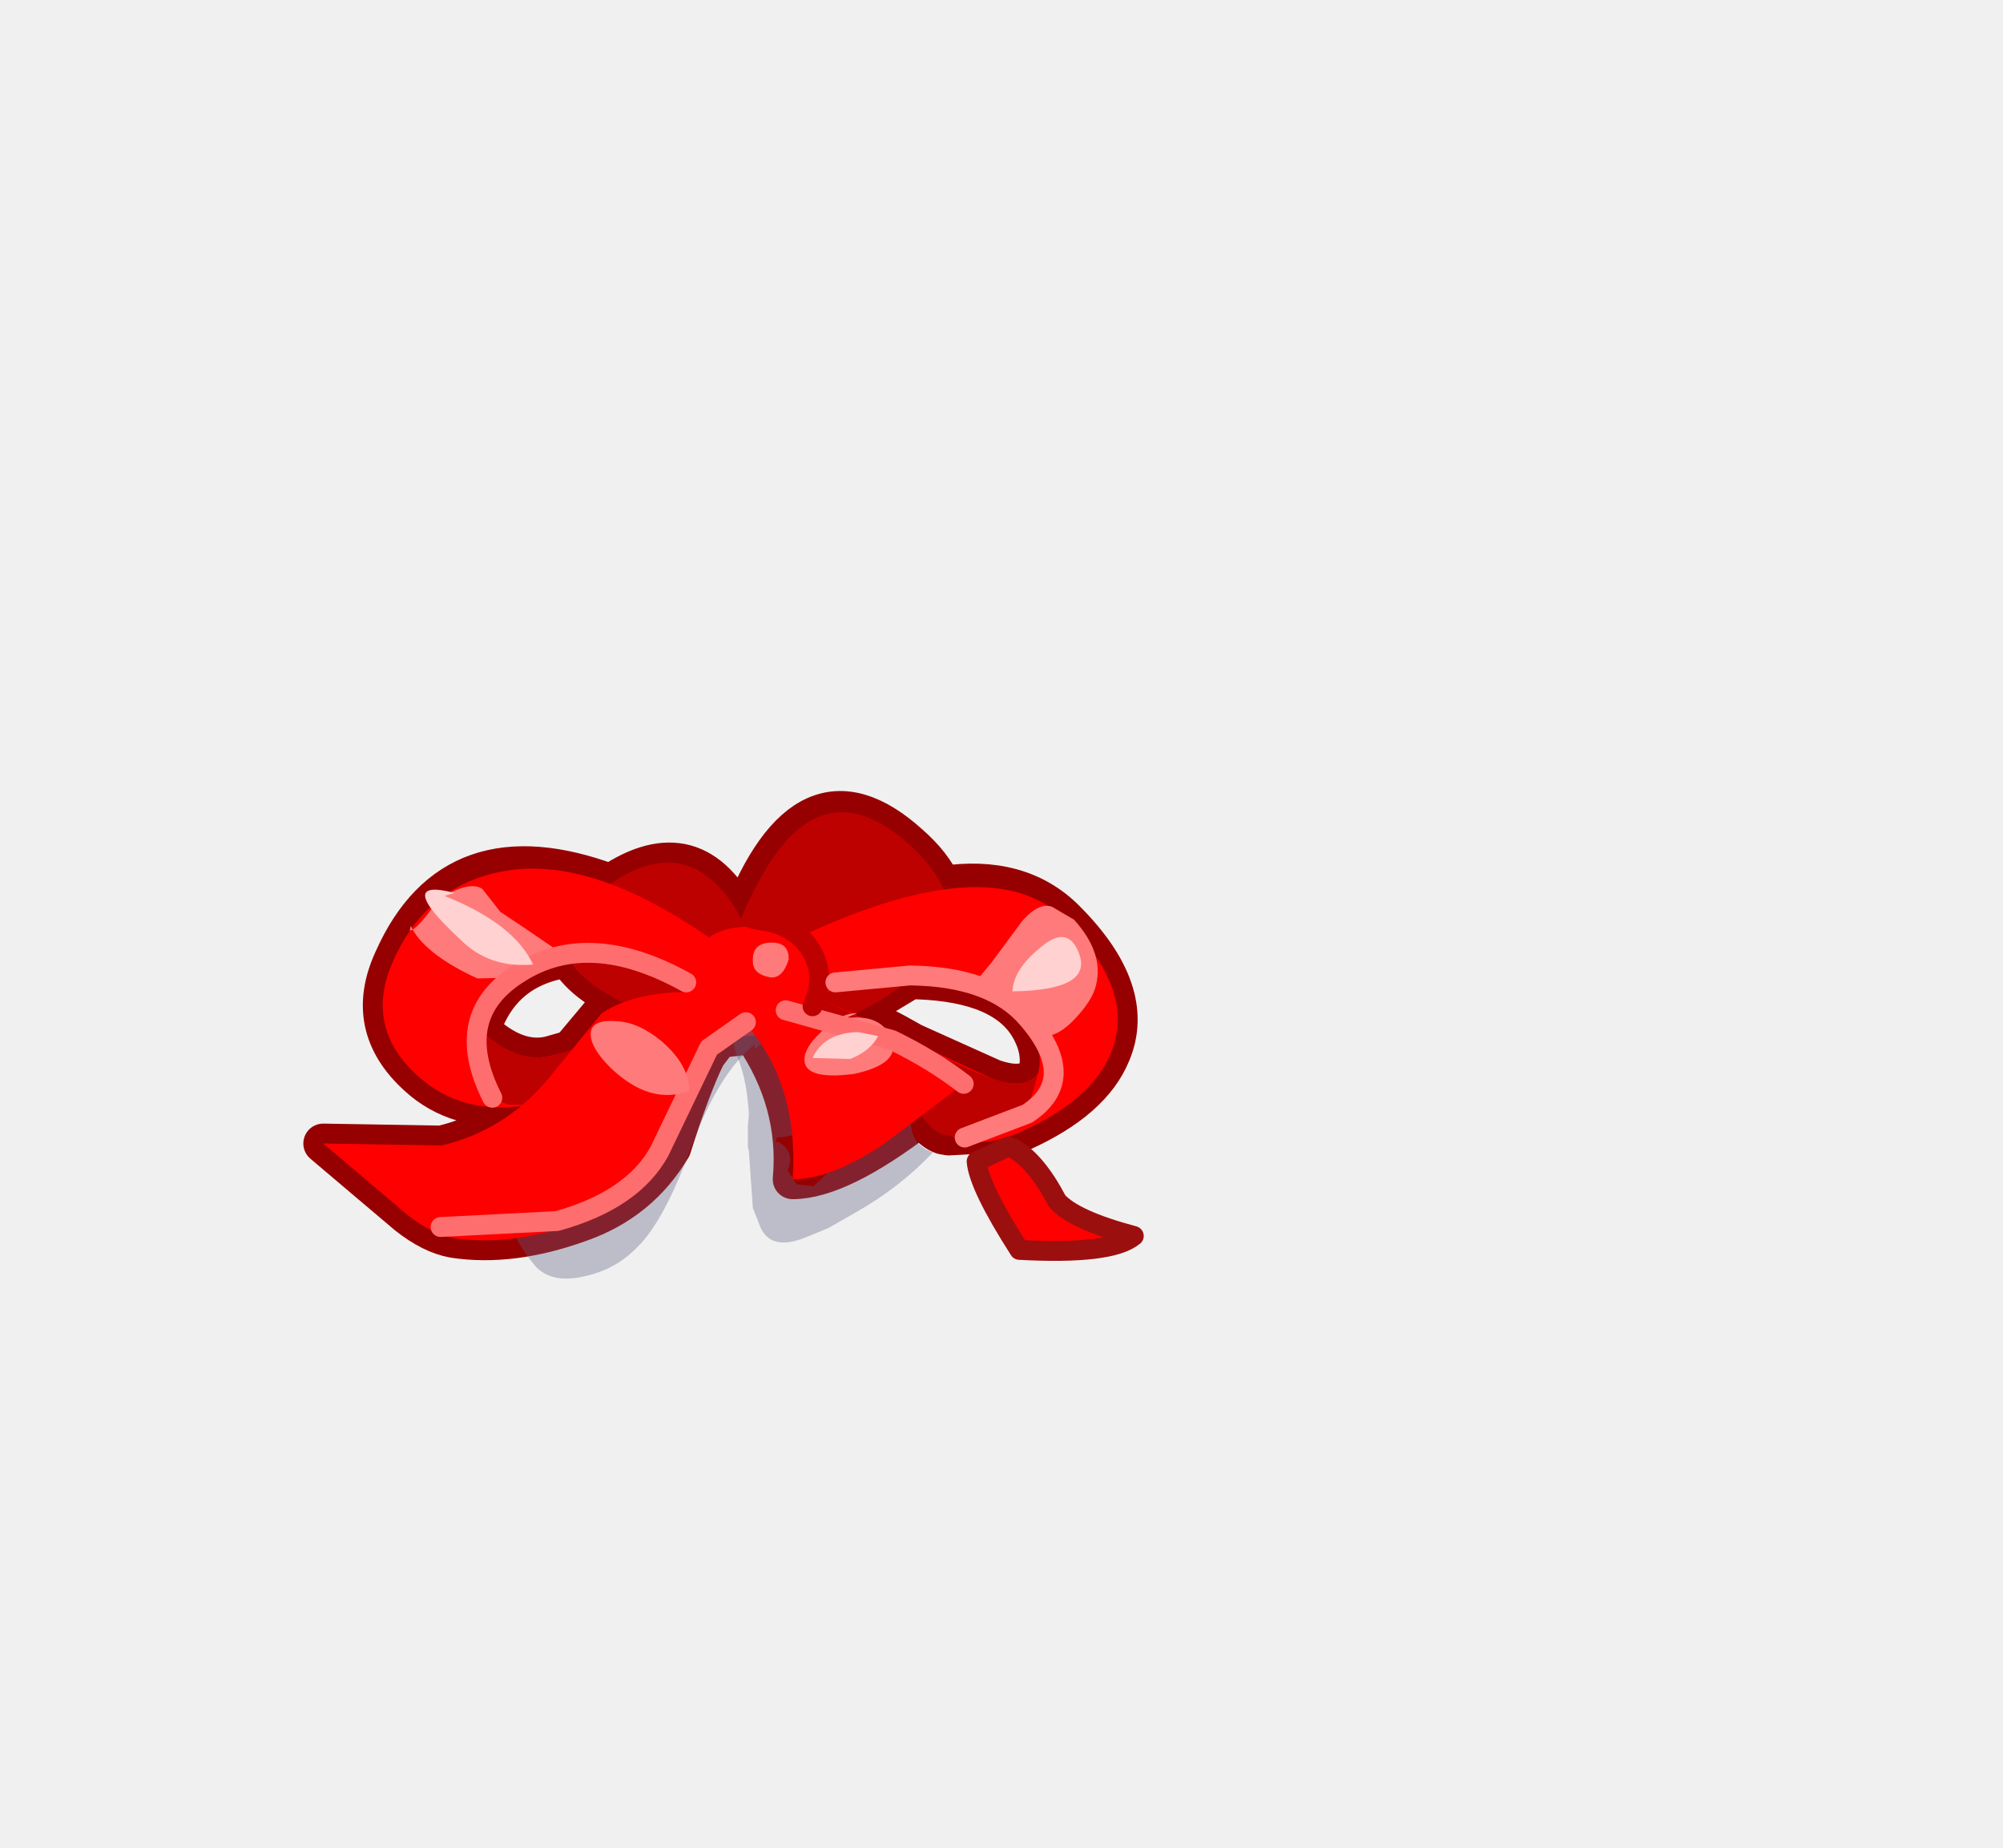
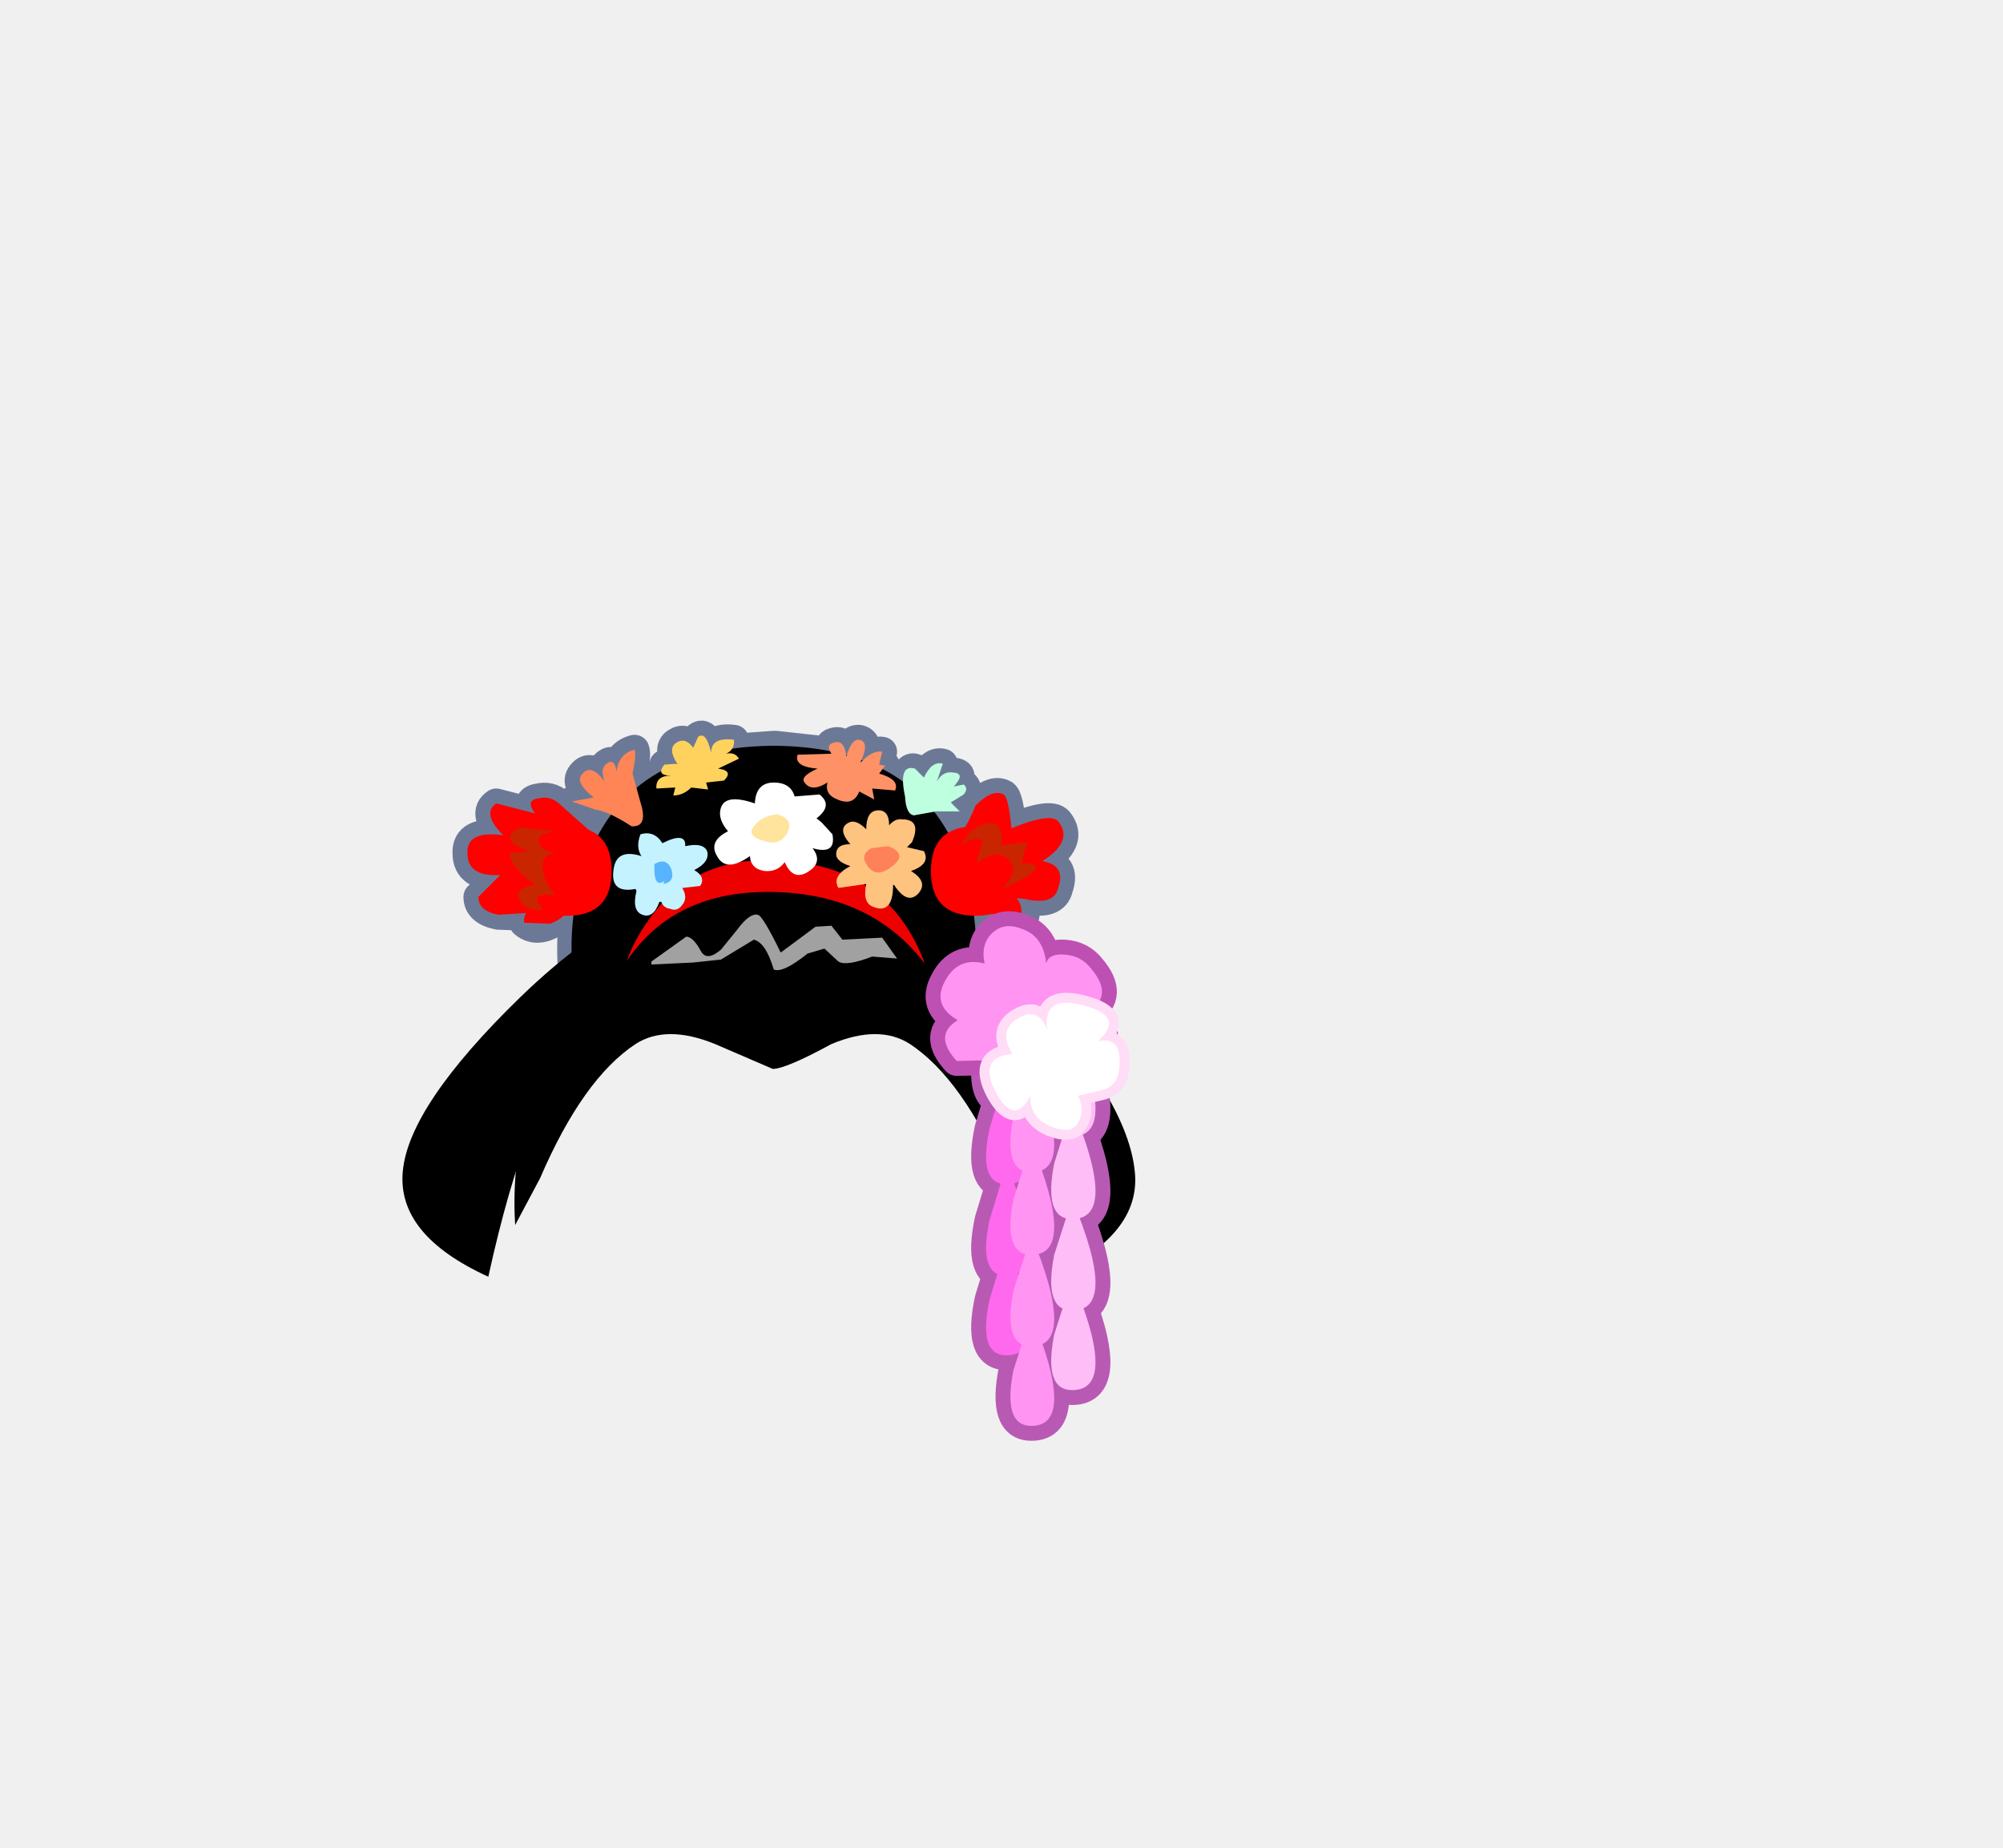
<svg xmlns="http://www.w3.org/2000/svg" xmlns:xlink="http://www.w3.org/1999/xlink" height="92.9" width="100.7">
-   <use height="24.5" transform="translate(15.25 39.8)" width="42.25" xlink:href="#a" />
+   <use height="36.2" transform="translate(20.25 36.25)" width="36.8" xlink:href="#a" />
  <defs>
    <g id="a">
-       <path d="m-8.4 1.2 1.1-.55q-2.15-1.1-2.75-2.25-3.4.45-4.45 3.65 1.8 1.7 3.5 1.3l1.05-.3L-8.4 1.2M7.45-.5H7.1L4.2 1.25l.6.2q.6.2 2.45 1.25l4 1.8q1.7.6 2.3-.3.25-1.1-.4-2.25-1.3-2.3-5.7-2.45m-.4-6.8q1.15 1 1.65 2.1 3.9-.6 6.2 1.7 3.6 3.6 2.3 6.7-.95 2.35-4.5 3.95l-3.65.2-.3-.05q-.45-.15-.9-.7l-.05-.05-.1-.2q-4.15 3.2-6.5 3.2.35-3.9-2-7.3l-1.7.2-.65.85Q-3.9 4.8-4.9 7.95q-1.6 2.7-4.6 3.75-3.45 1.25-6.35.8-1.1-.2-2.3-1.15L-20.1 9.7l-2.3-1.95 5.95.1q2.3-.55 4-2-3.2.35-5.2-1.5-2.75-2.5-1.2-5.85 3-6.75 10.9-3.8Q-3.7-8.15-1.4-3.5 1.85-12 7.05-7.3" fill="red" fill-rule="evenodd" transform="translate(23.4 9.95)" />
-       <path d="M30.45 2.65q-5.2-4.7-8.45 3.8-2.3-4.65-6.55-1.8-7.9-2.95-10.9 3.8Q3 11.8 5.75 14.3q2 1.85 5.2 1.5-1.7 1.45-4 2L1 17.7l2.3 1.95 1.95 1.65q1.2.95 2.3 1.15 2.9.45 6.35-.8 3-1.05 4.6-3.75 1-3.15 1.75-4.65l.65-.85 1.7-.2q2.35 3.4 2 7.3 2.35 0 6.5-3.2l.1.2.05.05q.45.55.9.7l.3.05 3.65-.2q3.55-1.6 4.5-3.95 1.3-3.1-2.3-6.7-2.3-2.3-6.2-1.7-.5-1.1-1.65-2.1m.4 6.8q4.4.15 5.7 2.45.65 1.15.4 2.25-.6.9-2.3.3l-4-1.8Q28.8 11.6 28.2 11.4l-.6-.2 2.9-1.75h.35M15 11.15 13.45 13l-1.05.3q-1.7.4-3.5-1.3 1.05-3.2 4.45-3.65.6 1.15 2.75 2.25l-1.1.55" fill="none" stroke="#960000" stroke-linecap="round" stroke-linejoin="round" stroke-width="2" />
-       <path d="M-8.95-4.55q3.85-3.3 6.4-.65Q-1.3-3.9-.8-1.95l-2.6 4Q-6 1.45-8 .3q-4-2.3-.95-4.85" fill="#bd0000" fill-rule="evenodd" transform="translate(23.4 9.95)" />
-       <path d="M.3 2.8-2.5.3q.65-3.45 2.2-6.1 3.05-5.35 7.35-1.5Q11.4-3.4 6.3.1q-1.6 1.1-3.95 2L.3 2.8" fill="#bd0000" fill-rule="evenodd" transform="translate(23.4 9.95)" />
-       <path d="M7.45-.5 3.4-.1l-.95.5 8.8 4.1q1.7.6 2.3-.3.25-1.1-.4-2.25-1.3-2.3-5.7-2.45M.05-1.9q10.9-5.55 14.85-1.6 3.6 3.6 2.3 6.7-.95 2.35-4.5 3.95-3 1.4-5.05-.95Q5.3 3.6 1.4 2.15l-3.1.25q-2 .3-2.15-.9Q-4 .35-2.45-.65L.05-1.9" fill="red" fill-rule="evenodd" transform="translate(23.4 9.95)" />
-       <path d="M11.25 4.5q1.7.6 2.3-.3l-.5 1.7L12 7.05l-1.4.6-1.85-.35q-.45-.15-.9-.7l-.05-.05-.15-.35-7.1-5.05L2.45.4q7.25 3.55 8.8 4.1" fill="#bd0000" fill-rule="evenodd" transform="translate(23.4 9.95)" />
-       <path d="M-14.5 2.05q1.8 1.7 3.5 1.3 3.05-.7 7.35-3.15-2.6-1.85-5.6-1.85-4.05 0-5.25 3.7m-4.35-3.55q1.65-3.65 5.3-4.4 4.7-1 11.25 3.8Q1.3.6-.65 1.6q-.85.45-2.95.75-2 .3-2.95.9l-2.7 1.35-2.7 1.2q-3.45.6-5.7-1.45-2.75-2.5-1.2-5.85" fill="red" fill-rule="evenodd" transform="translate(23.4 9.95)" />
-       <path d="m-3.65.2-3.2 3.05-2.3 1.7-2.8.85h-1.15l-.8-.35-.7-1.65.1-1.75q1.8 1.7 3.5 1.3 3.05-.7 7.35-3.15" fill="#bd0000" fill-rule="evenodd" transform="translate(23.4 9.95)" />
-       <path d="M-1-3.15q2.8 0 3.05 2.6Q2.35 2-1.1 2.2q-3.45.15-3.1-2.6.4-2.75 3.2-2.75" fill="red" fill-rule="evenodd" transform="translate(23.4 9.95)" />
-       <path d="M.9 1.2q3.5.15 3.7 2.5.1 1.1-1 2.2Q1.95 7.4.4 7.45l-.05.25.1-.05q.9.5.5 1.45l.45.7.85.1 1.6-1.55.4-.05L7.2 6.5l-.05.2q0 1.1 1.1 1.5-1.65 1.75-3.85 3L3 12l-.85.35-.5.2q-1.7.6-2.15-.8L-.8 11-1 8.15l-.05-.25V6.85L-1 6.3v-.05q-.1-1.6-.5-2.65Q-2.6 1.1.9 1.2" fill="#616082" fill-opacity=".353" fill-rule="evenodd" transform="translate(23.4 9.95)" />
-       <path d="M-.7 2.75Q-2.5 4.2-3.85 7.8q-1.4 3.85-2.75 5.15-1.05 1.1-2.55 1.45-1.75.45-2.6-.5-1.4-1.7-1.1-2.5l3.1-2.55q1.1-.85 2.3-2.9 1.35-2.3 2.1-3.05Q-4.3 1.85-2 1.6l1.55.25q.7.4-.25 1.15v-.25" fill="#616082" fill-opacity=".353" fill-rule="evenodd" transform="translate(23.4 9.95)" />
-       <path d="M-9.5 11.7q-3.45 1.25-6.35.8-1.1-.2-2.3-1.15L-20.1 9.7l-2.3-1.95 5.95.1q3.2-.75 5.4-3.4L-8.4 1.2q2.05-1.35 5.95-1 1.3.15 3.7 1.5l-2.55.05q-1.1.2-1.85 1.55-.75 1.5-1.75 4.65-1.6 2.7-4.6 3.75" fill="red" fill-rule="evenodd" transform="translate(23.4 9.95)" />
-       <path d="M9.8 4.75 5.75 7.8Q3.1 9.55 1.2 9.55 1.55 4.5-1.55 1.3l6.35.15q5.65 2.8 5 3.3" fill="red" fill-rule="evenodd" transform="translate(23.4 9.95)" />
-       <path d="M3.85 1.45Q5.7 1.2 6.2 2.55q.4 1.2-1.9 1.7-2.65.35-2.5-.85.1-.65 1.05-1.45.9-.8 1.6-.75l-.6.25" fill="#ff7a7a" fill-rule="evenodd" transform="translate(23.4 9.95)" />
-       <path d="m.85 1.05 5.35 1.5q2.05 1 3.6 2.2" fill="none" stroke="#ff6e6e" stroke-linecap="round" stroke-linejoin="round" transform="translate(23.4 9.95)" />
-       <path d="M-17.9-3q.5-.35 1.25-1.5 1.6-1 2.25-.55l.9 1.15 1.2.8 2.05 1.4-2.15 1.1-2.25.05Q-17.15-1.7-17.9-3l-.15.05.05-.25.1.2M10.45-.45l.75-.9 1.55-2.1q.85-.95 1.5-.7l1.1.65q1.4 1.55 1.15 3.05-.1.8-.9 1.7-.85 1-1.6 1.1-.5.1-.65-.2l-.35-.7-2-1.2q-.7-.4-.55-.7M1-1.55v.05q-.3.95-.9.9-.9-.15-.9-.8-.05-.9.85-.95.95-.05.95.8" fill="#ff7a7a" fill-rule="evenodd" transform="translate(23.4 9.95)" />
-       <path d="m-.8-3.55 1.05.2Q1.4-3 2-2.15q.95 1.35.2 3" fill="none" stroke="#bd0000" stroke-linecap="round" stroke-linejoin="round" transform="translate(23.4 9.95)" />
-       <path d="M-1.15 1.65-3 2.95l-2.5 5.2q-1.35 2.45-5.15 3.5l-5.85.3M-4.15-.35Q-9-3.05-12.5-.85q-3.5 2.15-1.4 6.3" fill="none" stroke="#ff6e6e" stroke-linecap="round" stroke-linejoin="round" transform="translate(23.4 9.95)" />
-       <path d="M3.35-.35 7.1-.7q4.1.05 5.9 2.15 2.65 3.05 0 4.8l-3.15 1.2" fill="none" stroke="#ff7a7a" stroke-linecap="round" stroke-linejoin="round" transform="translate(23.4 9.95)" />
-       <path d="M13.65-2.1q1.4-1.2 1.95.3.7 1.85-3.35 1.9.05-1.1 1.4-2.2m-9.3 4.25h.15l1 .2q-.4.75-1.4 1.15l-1.9-.05q.55-1.2 2.15-1.3M-16.3-4.7q3.5 1.4 4.45 3.45-2.2.2-3.65-1.25-3.4-3.15-.3-2.35l-.5.15" fill="#ffd1d1" fill-rule="evenodd" transform="translate(23.4 9.95)" />
-       <path d="M-7.65 1.6q1.1.05 2.25 1Q-4 3.8-4 5.1q-1.95.75-3.95-1.15Q-9 2.9-8.95 2.2q.05-.7 1.3-.6" fill="#ff7a7a" fill-rule="evenodd" transform="translate(23.4 9.95)" />
-       <path d="M12.3 8q1.15.65 2.2 2.65.85.95 3.85 1.75-1.15.95-5.75.7-2.05-3.2-2.15-4.45l1.6-.75.25.1" fill="red" fill-rule="evenodd" transform="translate(23.4 9.95)" />
-       <path d="M12.3 8q1.15.65 2.2 2.65.85.95 3.85 1.75-1.15.95-5.75.7-2.05-3.2-2.15-4.45l1.6-.75" fill="none" stroke="#9c0f0f" stroke-linecap="round" stroke-linejoin="round" transform="translate(23.4 9.95)" />
+       <path d="M28.65 13.35q.25-1.55.05-3.55h.1l.85-.15.5.25q1.8.4.7-.95h.4q1.5.35 1.7-.55.4-1.15-.8-1.35 1.6-1 .8-2-.4-.45-2.35.35-.15-1.6-.4-1.7-.55-.3-1.4.55l-.75 1.2-.55.35-.8-1.2.1-.05H28l-.45-.45.65-.4q.25-.3 0-.5l-.5.1q.6-.65 0-.7-.55-.1-.85.45l.3-.9q-.55-.15-.95.7l-.45-.45q-.4-.15-.5.8l-1.1-.7.1-.25-.3-.05.15-.65q-.35-.1-1 .45h-.05q.45-.9-.1-1.05-.5-.05-.6.8h-.05q-.1-.85-.65-.65-.25.05-.15.45l-2.75-.3h-.1l-2.1.15.1-.45Q15.5.8 15.5 1.6q-.25-1.1-.65-.8l-.25.55q-.4-.55-.85-.25-.45.3.05 1.05l-.65.05-.05.3-1.35.9-.2-.75q.2-.95.1-1.2-.8.2-.9 1.1-.1-.7-.5-.4-.35.25-.1.9Q9.45 2.1 9 2.7q-.4.5.6 1.15l-1.1.2 1.15.4.8.35-.7 1.1-.1-.05v-.1l-.2-.05L9 5.45l-1.15-1.3q-.45-.4-1.05-.25-.65.1-.15.75l-1.95-.5q-.75.5.35 1.6-1.85-.25-1.8.9 0 1.2 1.65 1.1l-1.1 1.1q0 .7 1 .9l1.35.05-.05.35q.75.65 1.95-.35h.55q-.2 2 .05 3.55" fill="none" stroke="#6c7996" stroke-linecap="round" stroke-linejoin="round" stroke-width="1.5" />
+       <path d="M.7-4.25v.05q8.4.45 11.25 8.3 1.45 3.9 1.2 7.75L11.9 9.5q-2.15-5-4.8-6.75-1.55-1-3.95 0Q.85 4 .2 4l-2.9-1.25q-2.45-1-4 0-2.65 1.75-4.8 6.75l-1.25 2.35Q-13 8-11.55 4.1-8.7-3.75-.3-4.2v-.05h1" fill-rule="evenodd" transform="translate(18.4 13.5)" />
+       <path d="M13.25.4q4.8 5.25 5.15 8.75.35 3.2-4.3 5.3-2-9.1-4.5-11.3Q7.35 1.25.15.7q-7.5.55-9.75 2.45-2.5 2.2-4.5 11.3-4.6-2.1-4.3-5.3.3-3.3 5.9-8.75Q-5.9-6 .75-6T13.25.4" fill-rule="evenodd" transform="translate(18.4 13.5)" />
+       <path d="M.35-12.25q7.4.1 9.4 6.05 1 3.05.5 6.05L.15-2.75l-9.9 2.6q-.5-3 .5-6.05 2-5.95 9.4-6.05h.2" fill-rule="evenodd" transform="translate(18.4 13.5)" />
+       <path d="M-6.45-9.4q.4 1.25-.45 1.2-1.15-.75-1.85-.85l-1.15-.4 1.1-.2q-.95-.75-.6-1.15.45-.6 1.15.35-.25-.65.1-.9.4-.3.5.4.1-.9.9-1.1.1.25-.1 1.2l.4 1.45" fill="#ff8557" fill-rule="evenodd" transform="translate(18.4 13.5)" />
+       <path d="M7.9-1.15Q4.7-4 0-4-4.65-4-7.35-.65q.3-1.45 1.35-2.9Q-3.9-6.5-.1-6.5q6.1 0 8 5.35" fill="#ed0000" fill-rule="evenodd" transform="translate(18.4 13.5)" />
+       <path d="M11.95.05q2.35 5.6 0 5.6-1.45 0-.85-2.8l.85-2.8" fill-rule="evenodd" transform="translate(18.4 13.5)" />
+       <path d="M30.35 13.55q2.35 5.6 0 5.6-1.45 0-.85-2.8l.85-2.8Z" fill="none" stroke="#b85ab3" stroke-linecap="round" stroke-linejoin="round" stroke-width="1.5" />
+       <path d="M11.95 4.15q2.35 5.65 0 5.65-1.45 0-.85-2.8l.85-2.85" fill-rule="evenodd" transform="translate(18.4 13.5)" />
+       <path d="M30.35 17.65q2.35 5.65 0 5.65-1.45 0-.85-2.8l.85-2.85Z" fill="none" stroke="#b85ab3" stroke-linecap="round" stroke-linejoin="round" stroke-width="1.5" />
+       <path d="M11.95 8.8q2.35 5.6 0 5.6-1.45 0-.85-2.8l.85-2.8" fill-rule="evenodd" transform="translate(18.4 13.5)" />
+       <path d="M30.35 22.3q2.35 5.6 0 5.6-1.45 0-.85-2.8l.85-2.8Z" fill="none" stroke="#b85ab3" stroke-linecap="round" stroke-linejoin="round" stroke-width="1.5" />
+       <path d="M11.95 12.8q2.35 5.6 0 5.6-1.45 0-.85-2.8l.85-2.8" fill-rule="evenodd" transform="translate(18.4 13.5)" />
+       <path d="M30.35 26.3q2.35 5.6 0 5.6-1.45 0-.85-2.8l.85-2.8Z" fill="none" stroke="#b85ab3" stroke-linecap="round" stroke-linejoin="round" stroke-width="1.5" />
+       <path d="M15.25 1.8q2.35 5.6 0 5.6-1.45 0-.9-2.8l.9-2.8" fill-rule="evenodd" transform="translate(18.4 13.5)" />
+       <path d="M33.65 15.3q2.35 5.6 0 5.6-1.45 0-.9-2.8l.9-2.8Z" fill="none" stroke="#b85ab3" stroke-linecap="round" stroke-linejoin="round" stroke-width="1.5" />
+       <path d="M15.25 5.9q2.35 5.65 0 5.65-1.45 0-.9-2.8l.9-2.85" fill-rule="evenodd" transform="translate(18.4 13.5)" />
+       <path d="M33.65 19.4q2.35 5.65 0 5.65-1.45 0-.9-2.8l.9-2.85Z" fill="none" stroke="#b85ab3" stroke-linecap="round" stroke-linejoin="round" stroke-width="1.5" />
+       <path d="M15.25 10.55q2.35 5.6 0 5.6-1.45 0-.9-2.8l.9-2.8" fill-rule="evenodd" transform="translate(18.4 13.5)" />
+       <path d="M33.65 24.05q2.35 5.6 0 5.6-1.45 0-.9-2.8l.9-2.8Z" fill="none" stroke="#b85ab3" stroke-linecap="round" stroke-linejoin="round" stroke-width="1.5" />
+       <path d="M15.25 14.55q2.35 5.6 0 5.6-1.45 0-.9-2.8l.9-2.8" fill-rule="evenodd" transform="translate(18.4 13.5)" />
+       <path d="M33.65 28.05q2.35 5.6 0 5.6-1.45 0-.9-2.8l.9-2.8Z" fill="none" stroke="#b85ab3" stroke-linecap="round" stroke-linejoin="round" stroke-width="1.5" />
+       <path d="M13.2 3.6q2.3 5.6 0 5.6-1.45 0-.9-2.8l.9-2.8" fill-rule="evenodd" transform="translate(18.4 13.5)" />
+       <path d="M31.6 17.1q2.3 5.6 0 5.6-1.45 0-.9-2.8l.9-2.8Z" fill="none" stroke="#b85ab3" stroke-linecap="round" stroke-linejoin="round" stroke-width="1.5" />
+       <path d="M13.2 7.7q2.3 5.65 0 5.65-1.45 0-.9-2.8l.9-2.85" fill-rule="evenodd" transform="translate(18.4 13.5)" />
+       <path d="M31.6 21.2q2.3 5.65 0 5.65-1.45 0-.9-2.8l.9-2.85Z" fill="none" stroke="#b85ab3" stroke-linecap="round" stroke-linejoin="round" stroke-width="1.5" />
+       <path d="M13.2 12.35q2.3 5.6 0 5.6-1.45 0-.9-2.8l.9-2.8" fill-rule="evenodd" transform="translate(18.4 13.5)" />
+       <path d="M31.6 25.85q2.3 5.6 0 5.6-1.45 0-.9-2.8l.9-2.8Z" fill="none" stroke="#b85ab3" stroke-linecap="round" stroke-linejoin="round" stroke-width="1.5" />
+       <path d="M13.2 16.35q2.3 5.6 0 5.6-1.45 0-.9-2.8l.9-2.8" fill-rule="evenodd" transform="translate(18.4 13.5)" />
+       <path d="M31.6 29.85q2.3 5.6 0 5.6-1.45 0-.9-2.8l.9-2.8Z" fill="none" stroke="#b85ab3" stroke-linecap="round" stroke-linejoin="round" stroke-width="1.5" />
+       <path d="M11.95.05q2.35 5.6 0 5.6-1.45 0-.85-2.8l.85-2.8" fill="#ff69ee" fill-rule="evenodd" transform="translate(18.4 13.5)" />
+       <path d="M11.95 4.15q2.35 5.65 0 5.65-1.45 0-.85-2.8l.85-2.85" fill="#ff69ee" fill-rule="evenodd" transform="translate(18.4 13.5)" />
+       <path d="M11.95 8.8q2.35 5.6 0 5.6-1.45 0-.85-2.8l.85-2.8" fill="#ff69ee" fill-rule="evenodd" transform="translate(18.4 13.5)" />
+       <path d="M11.95 12.8q2.35 5.6 0 5.6-1.45 0-.85-2.8l.85-2.8" fill="#ff69ee" fill-rule="evenodd" transform="translate(18.4 13.5)" />
+       <path d="M15.25 1.8q2.35 5.6 0 5.6-1.45 0-.9-2.8l.9-2.8" fill="#ffbdf7" fill-rule="evenodd" transform="translate(18.4 13.5)" />
+       <path d="M15.25 5.9q2.35 5.65 0 5.65-1.45 0-.9-2.8l.9-2.85" fill="#ffbdf7" fill-rule="evenodd" transform="translate(18.4 13.5)" />
+       <path d="M15.25 10.55q2.35 5.6 0 5.6-1.45 0-.9-2.8l.9-2.8" fill="#ffbdf7" fill-rule="evenodd" transform="translate(18.4 13.5)" />
+       <path d="M15.25 14.55q2.35 5.6 0 5.6-1.45 0-.9-2.8l.9-2.8" fill="#ffbdf7" fill-rule="evenodd" transform="translate(18.4 13.5)" />
+       <path d="M13.2 3.6q2.3 5.6 0 5.6-1.45 0-.9-2.8l.9-2.8" fill="#ff94f3" fill-rule="evenodd" transform="translate(18.4 13.5)" />
+       <path d="M13.2 7.7q2.3 5.65 0 5.65-1.45 0-.9-2.8l.9-2.85" fill="#ff94f3" fill-rule="evenodd" transform="translate(18.4 13.5)" />
+       <path d="M13.2 12.35q2.3 5.6 0 5.6-1.45 0-.9-2.8l.9-2.8" fill="#ff94f3" fill-rule="evenodd" transform="translate(18.4 13.5)" />
+       <path d="M13.2 16.35q2.3 5.6 0 5.6-1.45 0-.9-2.8l.9-2.8" fill="#ff94f3" fill-rule="evenodd" transform="translate(18.4 13.5)" />
+       <path d="M-8.25.75Q-6.1-4.9-.05-4.9q6.05 0 8.8 5l-17 .65" fill-rule="evenodd" transform="translate(18.4 13.5)" />
+       <path d="M12.65-5.95q0 2.25-2.25 2.25T8.15-5.95q0-2.25 2.25-2.25t2.25 2.25m-20.55 0q0 2.25-2.25 2.25t-2.25-2.25q0-2.25 2.25-2.25t2.25 2.25" fill="red" fill-rule="evenodd" transform="translate(18.4 13.5)" />
+       <path d="M8.4-6.75q1.15-.4 2-2.5.85-.85 1.4-.55.25.1.4 1.7 1.95-.8 2.35-.35.8 1-.8 2 1.2.2.8 1.35-.2.9-1.7.55L10-4.75q-.6-.15-.85-.75l-.25-1-.5-.25" fill="red" fill-rule="evenodd" transform="translate(18.4 13.5)" />
+       <path d="M12.1-4.9q.6.4.6.95 0 .6-.95.35-1-.25-.95-1.2.05-.95 1.05-.45l.25.35m-25.7 1.15q-1-.2-1-.9l1.1-1.1q-1.65.1-1.65-1.1-.05-1.15 1.8-.9-1.1-1.1-.35-1.6l1.95.5q-.5-.65.15-.75.6-.15 1.05.25l1.8 1.6-.9 3.75-3.95.25" fill="red" fill-rule="evenodd" transform="translate(18.4 13.5)" />
+       <path d="m-10.5-4.5.5.35q-.2.55-1 .85l-1.3-.05q-.1-1 1.8-1.15" fill="red" fill-rule="evenodd" transform="translate(18.4 13.5)" />
+       <path d="M-4.2-7.2q.9-.2 1.1.25.15.55-.65.95.6.35.3.8l-.9.1q.3.5 0 .85-.25.35-.6.2-.35-.05-.45-.35h-.1q-.3.85-.85.65-.55-.2-.3-1.2l-.05-.1q-1.3.25-1.1-1 .15-1.05 1.4-.65-.3-.45-.05-1.1.7-.2 1.1.45 1.2-.6 1.15.15" fill="#c4f2ff" fill-rule="evenodd" transform="translate(18.4 13.5)" />
+       <path d="m5.7-11.95-.15.65.3.05-.3.4q1.05.3.8.85l-1.15-.1.1.55-.75-.4q-.3.75-1.1.4-.65-.25-.5-.85-.8.5-1.15 0-.25-.3.65-.7-1.2-.1-1-.7l1.7-.05q-.3-.45.1-.55.55-.2.65.7.25-.9.65-.85.55.1.05 1.15.65-.65 1.1-.55" fill="#ff9166" fill-rule="evenodd" transform="translate(18.4 13.5)" />
+       <path d="m9.65-7.25.1-.15q.55-.85 1.25-.95.8-.1.7 1.1L13-7.4l-.3 1.05q1.85 0-.95 1.3.75-.85.45-1.3-.6-.85-1.75 0l.3-1.15q-.45-.2-1.1.25m-20.45-.7-.7.2q-.3.7.8.9-.8.05-.65.9.15.75.65 1.2-1.45-.15-.65.75-.95.05-1.2-.55-.25-.55.8-.7-1.35-1-1.25-1.6l.9-.1q-1.6-.6-.4-1.2l1.7.2" fill="#c92500" fill-rule="evenodd" transform="translate(18.4 13.5)" />
+       <path d="M3.2-7.8q.2 1.05-1 .7.5.65-.1 1.1-.85.65-1.3-.4-.35.5-1 .45-.7-.1-.75-.75-1.2.85-1.65 0-.45-.75.55-1.25-.55-.65-.35-1.2.25-.7 1.7-.2.05-1.05.95-1.05.85 0 1.05.7l1.25-.1q.7.55-.15 1.2l.25.2.55.6" fill="#fff" fill-rule="evenodd" transform="translate(18.4 13.5)" />
+       <path d="M7.8-10.65q.4-.85.95-.7l-.3.9q.3-.55.85-.45.6.05 0 .7l.5-.1q.25.2 0 .5l-.65.4.45.45H8.4l-1.1.2q-.4-.05-.45-.95-.35-1.65.5-1.4l.45.45" fill="#bdffde" fill-rule="evenodd" transform="translate(18.4 13.5)" />
+       <path d="M6.05-8.25q.3-.35.65-.3 1 0 .5 1.15l-.25.25.85.2q.35.65-.65 1 .9.55.35 1.15-.55.55-1.2-.45h-.05q0 1.5-1 1.1-.55-.2-.35-1.15l-1.4.2q-.35-.6.6-1.1-.8-.25-.7-.7.05-.4.7-.4-.7-.8-.05-1.1.35-.15.85.35 0-.9.55-.95.6-.05.6.75" fill="#ffc380" fill-rule="evenodd" transform="translate(18.4 13.5)" />
+       <path d="M.4-8.8h.05q.8.25.5.9-.35.7-1.15.45-.95-.25-.55-.75.35-.5 1.15-.6" fill="#ffe49e" fill-rule="evenodd" transform="translate(18.4 13.5)" />
+       <path d="M4.85-6.4q-.2-.4.3-.7L6-7.2q1.05.4.15 1.05-.85.65-1.3-.25" fill="#ff8159" fill-rule="evenodd" transform="translate(18.4 13.5)" />
+       <path d="M-5.25-5.45q-.55.4-.5-.85.6-.35.85.25.2.65-.4.75l.05-.15" fill="#59b4ff" fill-rule="evenodd" transform="translate(18.4 13.5)" />
+       <path d="M-4.9-10.75q-.8 0-.35-.55l.65-.05q-.5-.75-.05-1.05.45-.3.85.25l.25-.55q.4-.3.65.8 0-.8 1.15-.65.05.5-.4.7.45-.1.65.25l-1.05.5q.8.1.3.6l-.9.1.1.35-.85-.1q-.4.4-.9.4l.1-.4-.95.05q-.05-.65.75-.65" fill="#ffd25e" fill-rule="evenodd" transform="translate(18.4 13.5)" />
+       <path d="M31.1 10.45q-.9-.35-1.5.25-.55.55-.35 1.5-1.35-.35-2 .9-.65 1.2.65 1.95-1.25.75-.05 2.05l2.35-.05q.25 1.15 1.25 1.15 1.65-.9 1.35-1 1.65.45 2.2-.6.6-1-.5-2 1.25-.8.1-2.15-.5-.65-1.35-.7-.8-.05-.9.45-.15-1.4-1.25-1.75Z" fill="none" stroke="#bf50b3" stroke-linecap="round" stroke-linejoin="round" stroke-width="1.5" />
+       <path d="M12.7-3.05q1.1.35 1.25 1.75.1-.5.9-.45.85.05 1.35.7Q17.35.3 16.1 1.1q1.1 1 .5 2-.55 1.05-2.2.6.3.1-1.35 1-1 0-1.25-1.15l-2.35.05q-1.2-1.3.05-2.05Q8.2.8 8.85-.4q.65-1.25 2-.9-.2-.95.35-1.5.6-.6 1.5-.25" fill="#ff94f3" fill-rule="evenodd" transform="translate(18.4 13.5)" />
+       <path d="M16.55 2.6q1.3-.25 1.05 1.5-.1.75-.8.95l-1.25.3q.35.7 0 1.35-.3.6-1.35.2-1.1-.45-1.05-1.55-.8 1.55-1.75-.2-.9-1.75.85-1.9-.75-1.2.3-1.8 1-.6 1.45.6Q13.75.25 15.8.8q2.15.55.75 1.8Z" fill="none" stroke="#ffddf7" stroke-linecap="round" stroke-linejoin="round" transform="translate(18.4 13.5)" />
+       <path d="M16.55 2.6q1.3-.25 1.05 1.5-.1.75-.8.95l-1.25.3q.35.7 0 1.35-.3.6-1.35.2-1.1-.45-1.05-1.55-.8 1.55-1.75-.2-.9-1.75.85-1.9-.75-1.2.3-1.8 1-.6 1.45.6Q13.75.25 15.8.8q2.15.55.75 1.8" fill="#fff" fill-rule="evenodd" transform="translate(18.4 13.5)" />
+       <path d="m3.7-2.5 2-.1.75 1.05-1.25-.1q-1.3.5-1.7.25l-.7-.65-.85.25Q.7-.8.25-1q-.4-1.35-1-1.5l-1.65 1-1.4.15-2.1.1v-.15l1.75-1.25q.35 0 .75.75.3.5 1-.1l.85-1.05q.6-.8 1-.7.25.05 1.15 1.9l1.75-1.3.8-.05.55.7" fill="#a1a1a1" fill-rule="evenodd" transform="translate(18.4 13.5)" />
    </g>
  </defs>
</svg>
